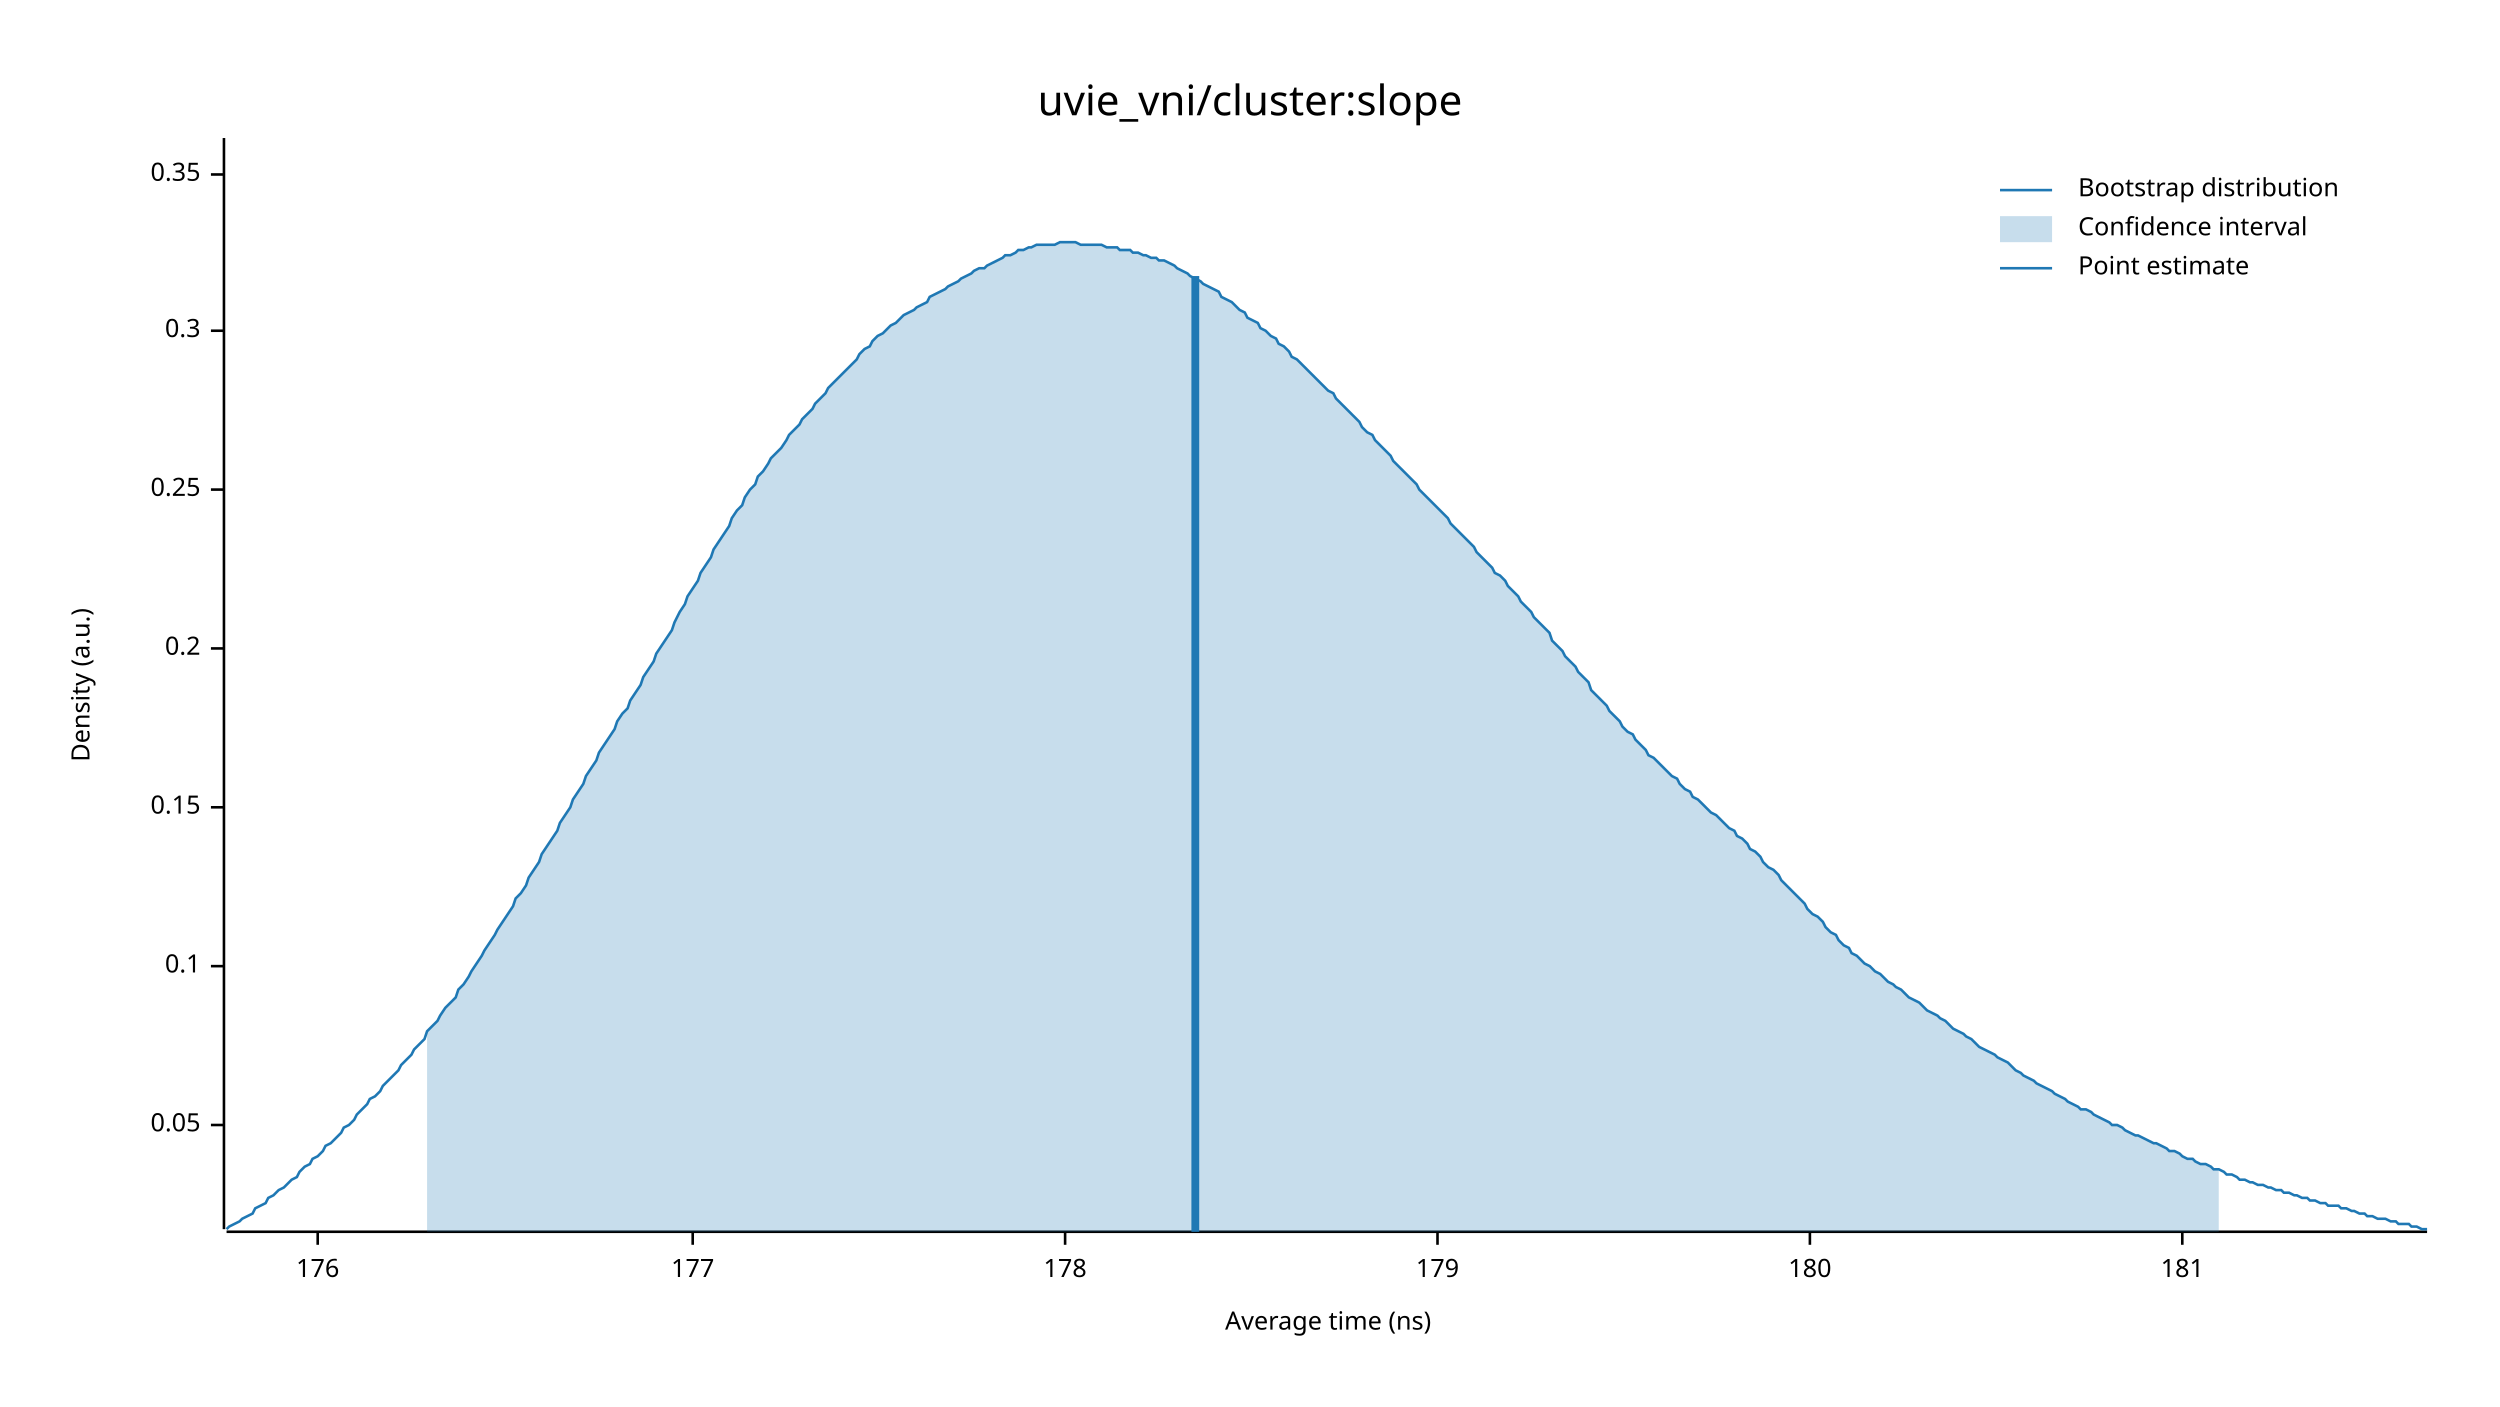
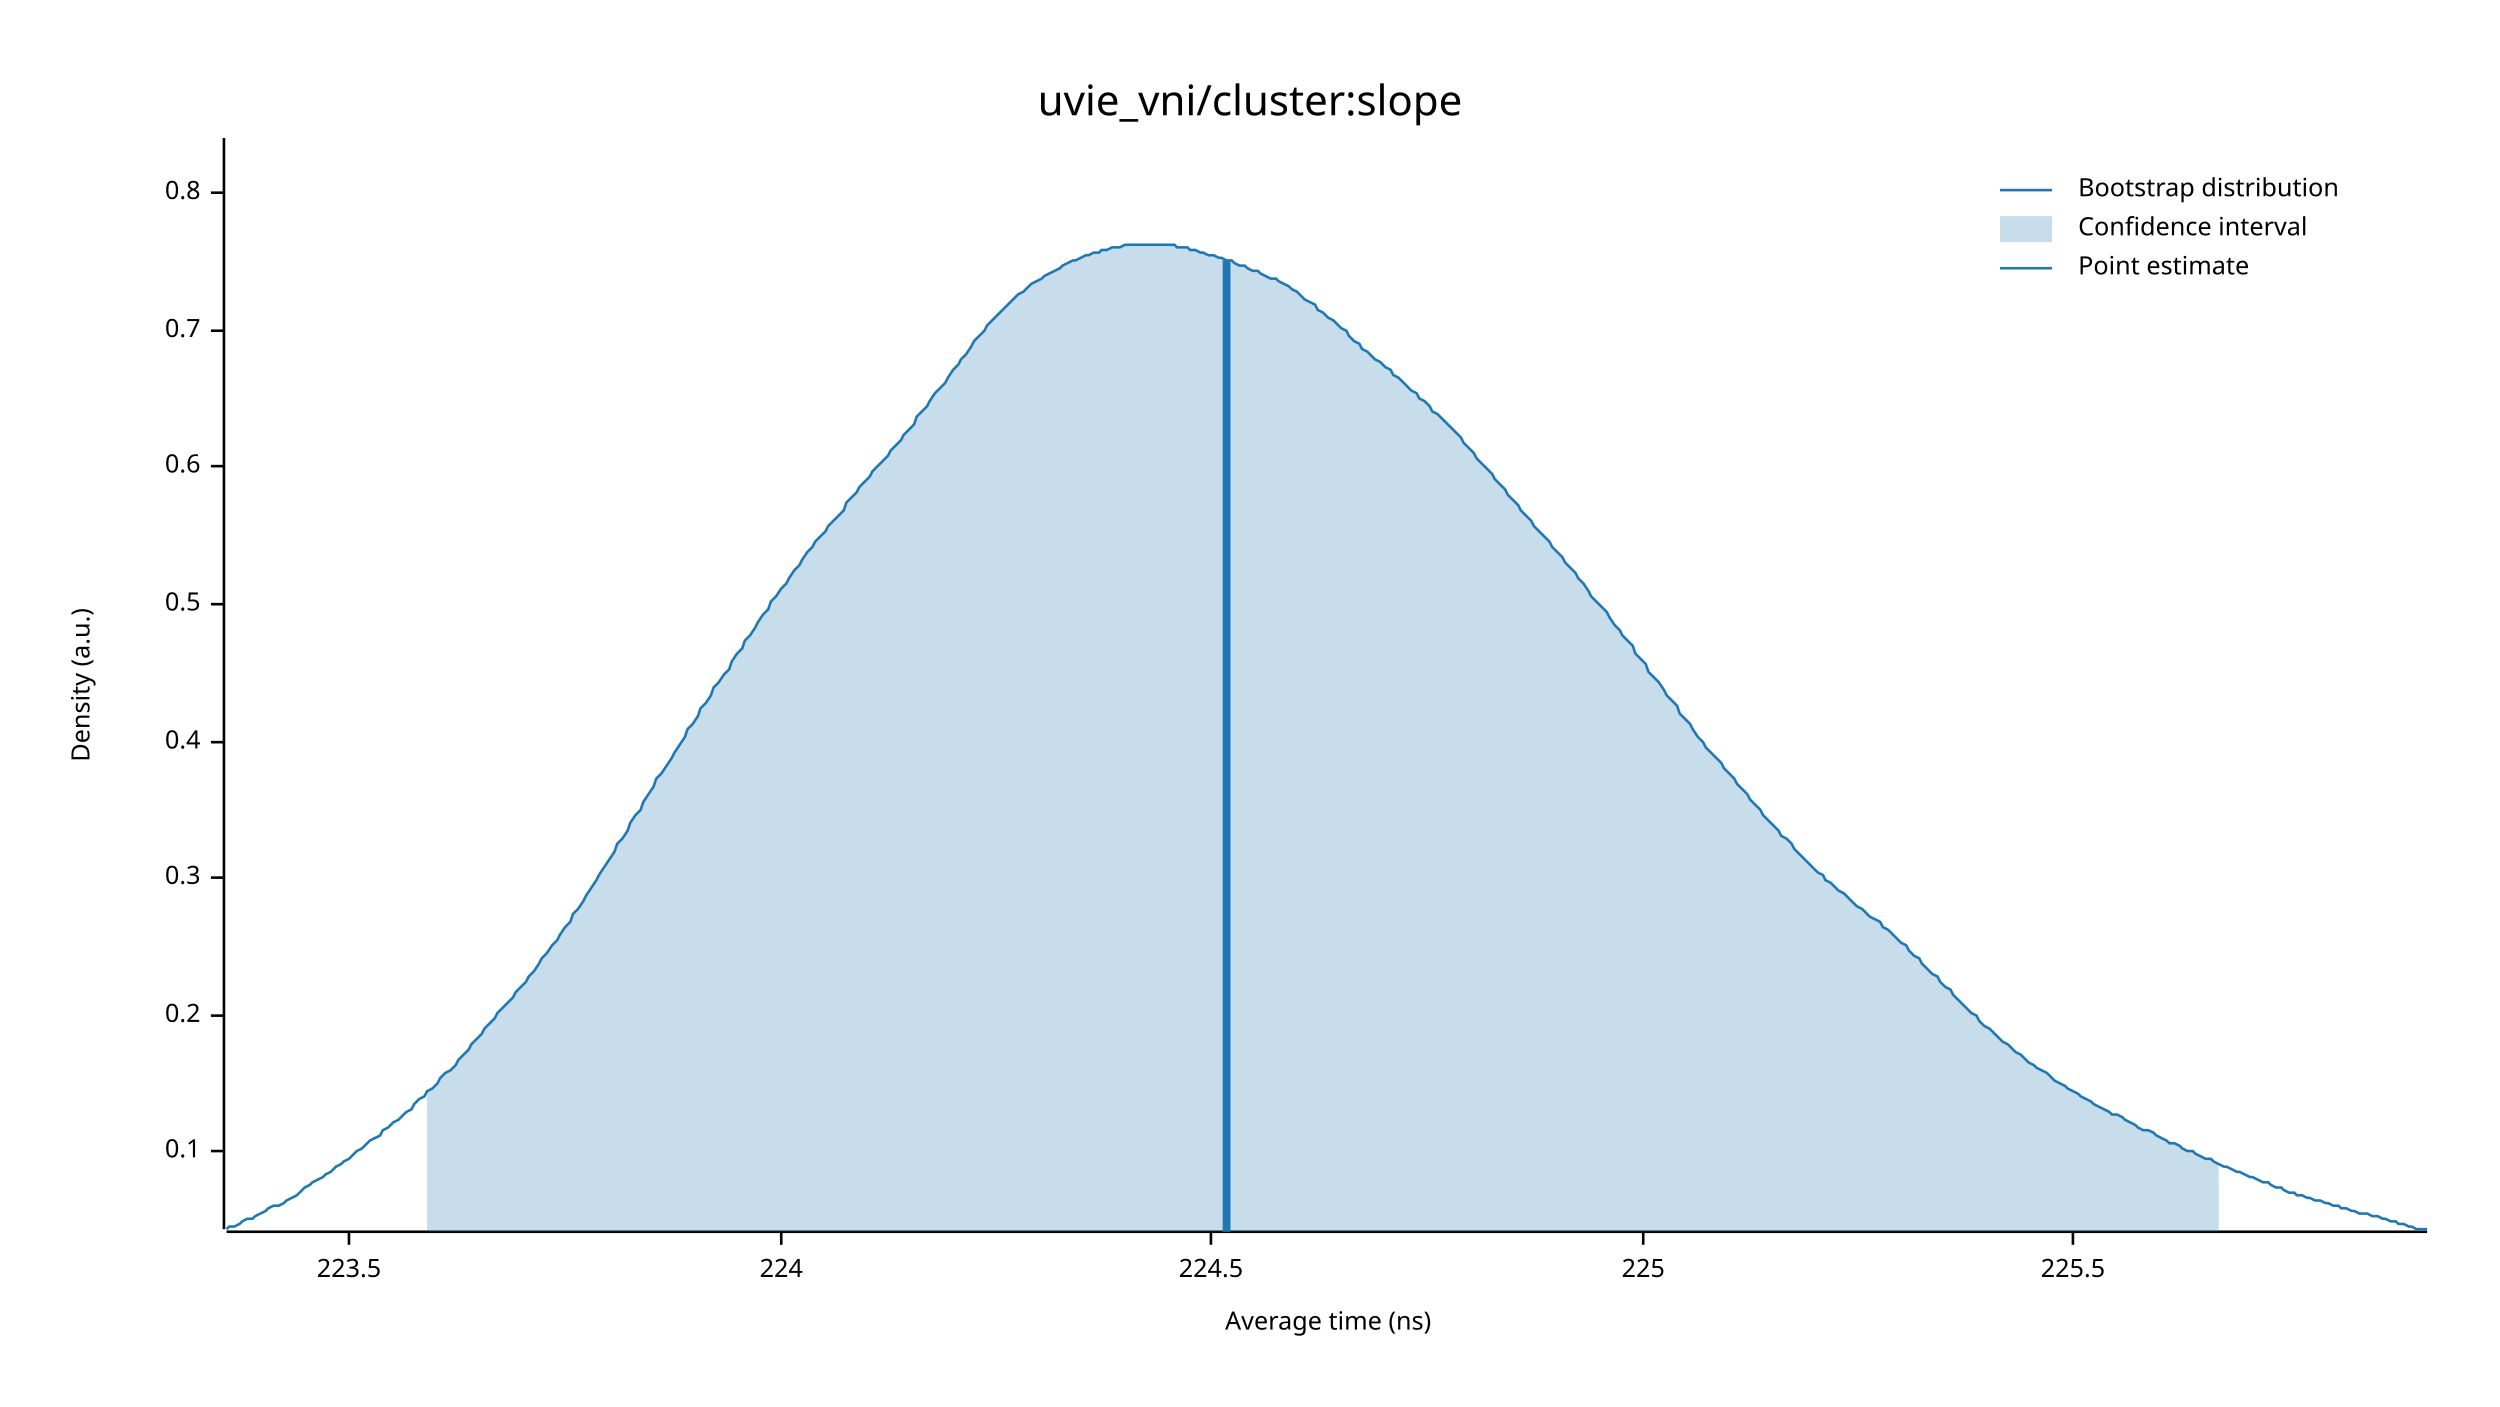
<svg xmlns="http://www.w3.org/2000/svg" width="960" height="540" viewBox="0 0 960 540">
  <text x="480" y="32" dy="0.76em" text-anchor="middle" font-family="sans-serif" font-size="16.129" opacity="1" fill="#000000">
uvie_vni/cluster:slope
</text>
  <text x="27" y="263" dy="0.76em" text-anchor="middle" font-family="sans-serif" font-size="9.677" opacity="1" fill="#000000" transform="rotate(270, 27, 263)">
Density (a.u.)
</text>
  <text x="510" y="513" dy="-0.5ex" text-anchor="middle" font-family="sans-serif" font-size="9.677" opacity="1" fill="#000000">
Average time (ns)
</text>
  <polyline fill="none" opacity="1" stroke="#000000" stroke-width="1" points="86,53 86,472 " />
-   <text x="77" y="432" dy="0.5ex" text-anchor="end" font-family="sans-serif" font-size="9.677" opacity="1" fill="#000000">
- 0.05
- </text>
-   <polyline fill="none" opacity="1" stroke="#000000" stroke-width="1" points="81,432 86,432 " />
-   <text x="77" y="371" dy="0.5ex" text-anchor="end" font-family="sans-serif" font-size="9.677" opacity="1" fill="#000000">
+   <text x="77" y="442" dy="0.5ex" text-anchor="end" font-family="sans-serif" font-size="9.677" opacity="1" fill="#000000">
0.1
</text>
-   <polyline fill="none" opacity="1" stroke="#000000" stroke-width="1" points="81,371 86,371 " />
-   <text x="77" y="310" dy="0.5ex" text-anchor="end" font-family="sans-serif" font-size="9.677" opacity="1" fill="#000000">
- 0.15
- </text>
-   <polyline fill="none" opacity="1" stroke="#000000" stroke-width="1" points="81,310 86,310 " />
-   <text x="77" y="249" dy="0.5ex" text-anchor="end" font-family="sans-serif" font-size="9.677" opacity="1" fill="#000000">
+   <polyline fill="none" opacity="1" stroke="#000000" stroke-width="1" points="81,442 86,442 " />
+   <text x="77" y="390" dy="0.5ex" text-anchor="end" font-family="sans-serif" font-size="9.677" opacity="1" fill="#000000">
0.2
</text>
-   <polyline fill="none" opacity="1" stroke="#000000" stroke-width="1" points="81,249 86,249 " />
-   <text x="77" y="188" dy="0.5ex" text-anchor="end" font-family="sans-serif" font-size="9.677" opacity="1" fill="#000000">
- 0.25
- </text>
-   <polyline fill="none" opacity="1" stroke="#000000" stroke-width="1" points="81,188 86,188 " />
-   <text x="77" y="127" dy="0.5ex" text-anchor="end" font-family="sans-serif" font-size="9.677" opacity="1" fill="#000000">
+   <polyline fill="none" opacity="1" stroke="#000000" stroke-width="1" points="81,390 86,390 " />
+   <text x="77" y="337" dy="0.5ex" text-anchor="end" font-family="sans-serif" font-size="9.677" opacity="1" fill="#000000">
0.3
</text>
+   <polyline fill="none" opacity="1" stroke="#000000" stroke-width="1" points="81,337 86,337 " />
+   <text x="77" y="285" dy="0.5ex" text-anchor="end" font-family="sans-serif" font-size="9.677" opacity="1" fill="#000000">
+ 0.4
+ </text>
+   <polyline fill="none" opacity="1" stroke="#000000" stroke-width="1" points="81,285 86,285 " />
+   <text x="77" y="232" dy="0.5ex" text-anchor="end" font-family="sans-serif" font-size="9.677" opacity="1" fill="#000000">
+ 0.5
+ </text>
+   <polyline fill="none" opacity="1" stroke="#000000" stroke-width="1" points="81,232 86,232 " />
+   <text x="77" y="179" dy="0.5ex" text-anchor="end" font-family="sans-serif" font-size="9.677" opacity="1" fill="#000000">
+ 0.6
+ </text>
+   <polyline fill="none" opacity="1" stroke="#000000" stroke-width="1" points="81,179 86,179 " />
+   <text x="77" y="127" dy="0.5ex" text-anchor="end" font-family="sans-serif" font-size="9.677" opacity="1" fill="#000000">
+ 0.7
+ </text>
  <polyline fill="none" opacity="1" stroke="#000000" stroke-width="1" points="81,127 86,127 " />
-   <text x="77" y="67" dy="0.5ex" text-anchor="end" font-family="sans-serif" font-size="9.677" opacity="1" fill="#000000">
- 0.35
+   <text x="77" y="74" dy="0.5ex" text-anchor="end" font-family="sans-serif" font-size="9.677" opacity="1" fill="#000000">
+ 0.8
</text>
-   <polyline fill="none" opacity="1" stroke="#000000" stroke-width="1" points="81,67 86,67 " />
+   <polyline fill="none" opacity="1" stroke="#000000" stroke-width="1" points="81,74 86,74 " />
  <polyline fill="none" opacity="1" stroke="#000000" stroke-width="1" points="87,473 932,473 " />
-   <text x="122" y="483" dy="0.76em" text-anchor="middle" font-family="sans-serif" font-size="9.677" opacity="1" fill="#000000">
- 176
+   <text x="134" y="483" dy="0.76em" text-anchor="middle" font-family="sans-serif" font-size="9.677" opacity="1" fill="#000000">
+ 223.5
</text>
-   <polyline fill="none" opacity="1" stroke="#000000" stroke-width="1" points="122,473 122,478 " />
-   <text x="266" y="483" dy="0.76em" text-anchor="middle" font-family="sans-serif" font-size="9.677" opacity="1" fill="#000000">
- 177
+   <polyline fill="none" opacity="1" stroke="#000000" stroke-width="1" points="134,473 134,478 " />
+   <text x="300" y="483" dy="0.76em" text-anchor="middle" font-family="sans-serif" font-size="9.677" opacity="1" fill="#000000">
+ 224
</text>
-   <polyline fill="none" opacity="1" stroke="#000000" stroke-width="1" points="266,473 266,478 " />
-   <text x="409" y="483" dy="0.76em" text-anchor="middle" font-family="sans-serif" font-size="9.677" opacity="1" fill="#000000">
- 178
+   <polyline fill="none" opacity="1" stroke="#000000" stroke-width="1" points="300,473 300,478 " />
+   <text x="465" y="483" dy="0.76em" text-anchor="middle" font-family="sans-serif" font-size="9.677" opacity="1" fill="#000000">
+ 224.5
</text>
-   <polyline fill="none" opacity="1" stroke="#000000" stroke-width="1" points="409,473 409,478 " />
-   <text x="552" y="483" dy="0.76em" text-anchor="middle" font-family="sans-serif" font-size="9.677" opacity="1" fill="#000000">
- 179
+   <polyline fill="none" opacity="1" stroke="#000000" stroke-width="1" points="465,473 465,478 " />
+   <text x="631" y="483" dy="0.76em" text-anchor="middle" font-family="sans-serif" font-size="9.677" opacity="1" fill="#000000">
+ 225
</text>
-   <polyline fill="none" opacity="1" stroke="#000000" stroke-width="1" points="552,473 552,478 " />
-   <text x="695" y="483" dy="0.76em" text-anchor="middle" font-family="sans-serif" font-size="9.677" opacity="1" fill="#000000">
- 180
+   <polyline fill="none" opacity="1" stroke="#000000" stroke-width="1" points="631,473 631,478 " />
+   <text x="796" y="483" dy="0.76em" text-anchor="middle" font-family="sans-serif" font-size="9.677" opacity="1" fill="#000000">
+ 225.5
</text>
-   <polyline fill="none" opacity="1" stroke="#000000" stroke-width="1" points="695,473 695,478 " />
-   <text x="838" y="483" dy="0.76em" text-anchor="middle" font-family="sans-serif" font-size="9.677" opacity="1" fill="#000000">
- 181
- </text>
-   <polyline fill="none" opacity="1" stroke="#000000" stroke-width="1" points="838,473 838,478 " />
-   <polyline fill="none" opacity="1" stroke="#1F78B4" stroke-width="1" points="87,472 88,471 90,470 92,469 93,468 95,467 97,466 98,464 100,463 102,462 103,460 105,459 107,457 109,456 110,455 112,453 114,452 115,450 117,448 119,447 120,445 122,444 124,442 125,440 127,439 129,437 131,435 132,433 134,432 136,430 137,428 139,426 141,424 142,422 144,421 146,419 147,417 149,415 151,413 153,411 154,409 156,407 158,405 159,403 161,401 163,399 164,396 166,394 168,392 169,390 171,387 173,385 175,383 176,380 178,378 180,375 181,373 183,370 185,367 186,365 188,362 190,359 191,357 193,354 195,351 197,348 198,345 200,343 202,340 203,337 205,334 207,331 208,328 210,325 212,322 214,319 215,316 217,313 219,310 220,307 222,304 224,301 225,298 227,295 229,292 230,289 232,286 234,283 236,280 237,277 239,274 241,272 242,269 244,266 246,263 247,260 249,257 251,254 252,251 254,248 256,245 258,242 259,239 261,235 263,232 264,229 266,226 268,223 269,220 271,217 273,214 274,211 276,208 278,205 280,202 281,199 283,196 285,194 286,191 288,188 290,186 291,183 293,181 295,178 296,176 298,174 300,172 302,169 303,167 305,165 307,163 308,161 310,159 312,157 313,155 315,153 317,151 318,149 320,147 322,145 324,143 325,142 327,140 329,138 330,136 332,134 334,133 335,131 337,129 339,128 341,126 342,125 344,124 346,122 347,121 349,120 351,119 352,118 354,117 356,116 357,114 359,113 361,112 363,111 364,110 366,109 368,108 369,107 371,106 373,105 374,104 376,103 378,103 379,102 381,101 383,100 385,99 386,98 388,98 390,97 391,96 393,96 395,95 396,95 398,94 400,94 401,94 403,94 405,94 407,93 408,93 410,93 412,93 413,93 415,94 417,94 418,94 420,94 422,94 423,94 425,95 427,95 429,95 430,96 432,96 434,96 435,97 437,97 439,98 440,98 442,99 444,99 445,100 447,100 449,101 451,102 452,103 454,104 456,105 457,106 459,107 461,108 462,109 464,110 466,111 468,112 469,114 471,115 473,116 474,117 476,119 478,120 479,122 481,123 483,124 484,126 486,127 488,129 490,130 491,132 493,133 495,135 496,137 498,138 500,140 501,141 503,143 505,145 506,146 508,148 510,150 512,151 513,153 515,155 517,157 518,158 520,160 522,162 523,164 525,166 527,167 528,169 530,171 532,173 534,175 535,177 537,179 539,181 540,182 542,184 544,186 545,188 547,190 549,192 550,193 552,195 554,197 556,199 557,201 559,203 561,205 562,206 564,208 566,210 567,212 569,214 571,216 573,218 574,220 576,221 578,223 579,225 581,227 583,229 584,231 586,233 588,235 589,237 591,239 593,241 595,243 596,246 598,248 600,250 601,252 603,254 605,256 606,258 608,260 610,262 611,265 613,267 615,269 617,271 618,273 620,275 622,277 623,279 625,281 627,282 628,284 630,286 632,288 633,290 635,291 637,293 639,295 640,296 642,298 644,299 645,301 647,303 649,304 650,306 652,307 654,309 655,310 657,312 659,313 661,315 662,316 664,318 666,319 667,321 669,322 671,324 672,326 674,327 676,329 677,331 679,333 681,334 683,336 684,338 686,340 688,342 689,343 691,345 693,347 694,349 696,351 698,352 700,354 701,356 703,358 705,359 706,361 708,363 710,364 711,366 713,367 715,369 716,370 718,371 720,373 722,374 723,375 725,377 727,378 728,379 730,380 732,382 733,383 735,384 737,385 738,386 740,388 742,389 744,390 745,391 747,392 749,394 750,395 752,396 754,397 755,398 757,399 759,401 760,402 762,403 764,404 766,405 767,406 769,407 771,408 772,409 774,411 776,412 777,413 779,414 781,415 782,416 784,417 786,418 788,419 789,420 791,421 793,422 794,423 796,424 798,425 799,426 801,426 803,427 804,428 806,429 808,430 810,431 811,432 813,432 815,433 816,434 818,435 820,436 821,436 823,437 825,438 827,439 828,439 830,440 832,441 833,442 835,442 837,443 838,444 840,445 842,445 843,446 845,447 847,447 849,448 850,449 852,449 854,450 855,451 857,451 859,452 860,453 862,453 864,454 865,454 867,455 869,455 871,456 872,456 874,457 876,457 877,458 879,458 881,459 882,459 884,460 886,460 887,461 889,461 891,462 893,462 894,463 896,463 898,463 899,464 901,464 903,465 904,465 906,466 908,466 909,467 911,467 913,468 915,468 916,468 918,469 920,469 921,470 923,470 925,470 926,471 928,471 930,472 932,472 " />
-   <polygon opacity="0.25" fill="#1F78B4" points="164,396 166,394 168,392 169,390 171,387 173,385 175,383 176,380 178,378 180,375 181,373 183,370 185,367 186,365 188,362 190,359 191,357 193,354 195,351 197,348 198,345 200,343 202,340 203,337 205,334 207,331 208,328 210,325 212,322 214,319 215,316 217,313 219,310 220,307 222,304 224,301 225,298 227,295 229,292 230,289 232,286 234,283 236,280 237,277 239,274 241,272 242,269 244,266 246,263 247,260 249,257 251,254 252,251 254,248 256,245 258,242 259,239 261,235 263,232 264,229 266,226 268,223 269,220 271,217 273,214 274,211 276,208 278,205 280,202 281,199 283,196 285,194 286,191 288,188 290,186 291,183 293,181 295,178 296,176 298,174 300,172 302,169 303,167 305,165 307,163 308,161 310,159 312,157 313,155 315,153 317,151 318,149 320,147 322,145 324,143 325,142 327,140 329,138 330,136 332,134 334,133 335,131 337,129 339,128 341,126 342,125 344,124 346,122 347,121 349,120 351,119 352,118 354,117 356,116 357,114 359,113 361,112 363,111 364,110 366,109 368,108 369,107 371,106 373,105 374,104 376,103 378,103 379,102 381,101 383,100 385,99 386,98 388,98 390,97 391,96 393,96 395,95 396,95 398,94 400,94 401,94 403,94 405,94 407,93 408,93 410,93 412,93 413,93 415,94 417,94 418,94 420,94 422,94 423,94 425,95 427,95 429,95 430,96 432,96 434,96 435,97 437,97 439,98 440,98 442,99 444,99 445,100 447,100 449,101 451,102 452,103 454,104 456,105 457,106 459,107 461,108 462,109 464,110 466,111 468,112 469,114 471,115 473,116 474,117 476,119 478,120 479,122 481,123 483,124 484,126 486,127 488,129 490,130 491,132 493,133 495,135 496,137 498,138 500,140 501,141 503,143 505,145 506,146 508,148 510,150 512,151 513,153 515,155 517,157 518,158 520,160 522,162 523,164 525,166 527,167 528,169 530,171 532,173 534,175 535,177 537,179 539,181 540,182 542,184 544,186 545,188 547,190 549,192 550,193 552,195 554,197 556,199 557,201 559,203 561,205 562,206 564,208 566,210 567,212 569,214 571,216 573,218 574,220 576,221 578,223 579,225 581,227 583,229 584,231 586,233 588,235 589,237 591,239 593,241 595,243 596,246 598,248 600,250 601,252 603,254 605,256 606,258 608,260 610,262 611,265 613,267 615,269 617,271 618,273 620,275 622,277 623,279 625,281 627,282 628,284 630,286 632,288 633,290 635,291 637,293 639,295 640,296 642,298 644,299 645,301 647,303 649,304 650,306 652,307 654,309 655,310 657,312 659,313 661,315 662,316 664,318 666,319 667,321 669,322 671,324 672,326 674,327 676,329 677,331 679,333 681,334 683,336 684,338 686,340 688,342 689,343 691,345 693,347 694,349 696,351 698,352 700,354 701,356 703,358 705,359 706,361 708,363 710,364 711,366 713,367 715,369 716,370 718,371 720,373 722,374 723,375 725,377 727,378 728,379 730,380 732,382 733,383 735,384 737,385 738,386 740,388 742,389 744,390 745,391 747,392 749,394 750,395 752,396 754,397 755,398 757,399 759,401 760,402 762,403 764,404 766,405 767,406 769,407 771,408 772,409 774,411 776,412 777,413 779,414 781,415 782,416 784,417 786,418 788,419 789,420 791,421 793,422 794,423 796,424 798,425 799,426 801,426 803,427 804,428 806,429 808,430 810,431 811,432 813,432 815,433 816,434 818,435 820,436 821,436 823,437 825,438 827,439 828,439 830,440 832,441 833,442 835,442 837,443 838,444 840,445 842,445 843,446 845,447 847,447 849,448 850,449 852,449 852,473 164,473 " />
-   <polyline fill="none" opacity="1" stroke="#1F78B4" stroke-width="3" points="459,473 459,106 " />
+   <polyline fill="none" opacity="1" stroke="#000000" stroke-width="1" points="796,473 796,478 " />
+   <polyline fill="none" opacity="1" stroke="#1F78B4" stroke-width="1" points="87,472 88,471 90,471 92,470 93,469 95,468 97,468 98,467 100,466 102,465 103,464 105,463 107,463 109,462 110,461 112,460 114,459 115,458 117,456 119,455 120,454 122,453 124,452 125,451 127,450 129,448 131,447 132,446 134,445 136,443 137,442 139,441 141,439 142,438 144,437 146,436 147,434 149,433 151,431 153,430 154,429 156,427 158,426 159,424 161,422 163,421 164,419 166,418 168,416 169,414 171,412 173,411 175,409 176,407 178,405 180,403 181,401 183,399 185,397 186,395 188,393 190,391 191,389 193,387 195,385 197,383 198,381 200,379 202,377 203,375 205,373 207,370 208,368 210,366 212,363 214,361 215,359 217,356 219,354 220,351 222,349 224,346 225,344 227,341 229,338 230,336 232,333 234,330 236,327 237,324 239,322 241,319 242,316 244,313 246,311 247,308 249,305 251,302 252,299 254,297 256,294 258,291 259,289 261,286 263,283 264,280 266,278 268,275 269,272 271,270 273,267 274,264 276,262 278,259 280,257 281,254 283,251 285,249 286,246 288,244 290,241 291,239 293,236 295,234 296,231 298,229 300,226 302,224 303,222 305,219 307,217 308,215 310,212 312,210 313,208 315,206 317,204 318,202 320,200 322,198 324,196 325,193 327,191 329,189 330,187 332,185 334,183 335,181 337,179 339,177 341,175 342,173 344,171 346,169 347,167 349,165 351,163 352,160 354,158 356,156 357,154 359,151 361,149 363,147 364,145 366,142 368,140 369,138 371,136 373,133 374,131 376,129 378,127 379,125 381,123 383,121 385,119 386,118 388,116 390,114 391,113 393,112 395,110 396,109 398,108 400,107 401,106 403,105 405,104 407,103 408,102 410,101 412,100 413,100 415,99 417,98 418,98 420,97 422,97 423,96 425,96 427,95 429,95 430,95 432,94 434,94 435,94 437,94 439,94 440,94 442,94 444,94 445,94 447,94 449,94 451,94 452,95 454,95 456,95 457,96 459,96 461,97 462,97 464,98 466,98 468,99 469,99 471,100 473,100 474,101 476,102 478,102 479,103 481,104 483,104 484,105 486,106 488,107 490,107 491,108 493,109 495,110 496,111 498,112 500,114 501,115 503,116 505,117 506,119 508,120 510,122 512,123 513,124 515,126 517,127 518,129 520,131 522,132 523,134 525,135 527,137 528,138 530,139 532,141 534,142 535,144 537,145 539,147 540,148 542,150 544,151 545,153 547,154 549,156 550,158 552,159 554,161 556,163 557,164 559,166 561,168 562,170 564,172 566,174 567,176 569,178 571,180 573,182 574,184 576,186 578,188 579,190 581,192 583,194 584,196 586,198 588,200 589,202 591,204 593,206 595,208 596,210 598,212 600,214 601,216 603,218 605,220 606,222 608,224 610,227 611,229 613,231 615,233 617,235 618,237 620,240 622,242 623,244 625,246 627,248 628,251 630,253 632,255 633,258 635,260 637,262 639,265 640,267 642,269 644,271 645,274 647,276 649,278 650,280 652,283 654,285 655,287 657,289 659,291 661,293 662,295 664,297 666,299 667,301 669,303 671,305 672,307 674,309 676,311 677,313 679,315 681,317 683,319 684,321 686,322 688,324 689,326 691,328 693,330 694,331 696,333 698,335 700,336 701,338 703,339 705,341 706,342 708,343 710,345 711,346 713,348 715,349 716,350 718,352 720,353 722,354 723,356 725,357 727,359 728,360 730,362 732,363 733,365 735,367 737,368 738,370 740,372 742,374 744,375 745,377 747,379 749,380 750,382 752,384 754,386 755,387 757,389 759,390 760,392 762,394 764,395 766,397 767,398 769,400 771,401 772,402 774,404 776,405 777,406 779,408 781,409 782,410 784,411 786,412 788,414 789,415 791,416 793,417 794,418 796,419 798,420 799,421 801,422 803,423 804,424 806,425 808,426 810,427 811,428 813,428 815,429 816,430 818,431 820,432 821,433 823,434 825,434 827,435 828,436 830,437 832,438 833,439 835,439 837,440 838,441 840,442 842,442 843,443 845,444 847,445 849,445 850,446 852,447 854,448 855,448 857,449 859,450 860,450 862,451 864,452 865,452 867,453 869,454 871,454 872,455 874,456 876,456 877,457 879,458 881,458 882,459 884,459 886,460 887,460 889,461 891,461 893,462 894,462 896,463 898,463 899,464 901,464 903,465 904,465 906,466 908,466 909,466 911,467 913,467 915,468 916,468 918,469 920,469 921,470 923,470 925,471 926,471 928,472 930,472 932,472 " />
+   <polygon opacity="0.25" fill="#1F78B4" points="164,419 166,418 168,416 169,414 171,412 173,411 175,409 176,407 178,405 180,403 181,401 183,399 185,397 186,395 188,393 190,391 191,389 193,387 195,385 197,383 198,381 200,379 202,377 203,375 205,373 207,370 208,368 210,366 212,363 214,361 215,359 217,356 219,354 220,351 222,349 224,346 225,344 227,341 229,338 230,336 232,333 234,330 236,327 237,324 239,322 241,319 242,316 244,313 246,311 247,308 249,305 251,302 252,299 254,297 256,294 258,291 259,289 261,286 263,283 264,280 266,278 268,275 269,272 271,270 273,267 274,264 276,262 278,259 280,257 281,254 283,251 285,249 286,246 288,244 290,241 291,239 293,236 295,234 296,231 298,229 300,226 302,224 303,222 305,219 307,217 308,215 310,212 312,210 313,208 315,206 317,204 318,202 320,200 322,198 324,196 325,193 327,191 329,189 330,187 332,185 334,183 335,181 337,179 339,177 341,175 342,173 344,171 346,169 347,167 349,165 351,163 352,160 354,158 356,156 357,154 359,151 361,149 363,147 364,145 366,142 368,140 369,138 371,136 373,133 374,131 376,129 378,127 379,125 381,123 383,121 385,119 386,118 388,116 390,114 391,113 393,112 395,110 396,109 398,108 400,107 401,106 403,105 405,104 407,103 408,102 410,101 412,100 413,100 415,99 417,98 418,98 420,97 422,97 423,96 425,96 427,95 429,95 430,95 432,94 434,94 435,94 437,94 439,94 440,94 442,94 444,94 445,94 447,94 449,94 451,94 452,95 454,95 456,95 457,96 459,96 461,97 462,97 464,98 466,98 468,99 469,99 471,100 473,100 474,101 476,102 478,102 479,103 481,104 483,104 484,105 486,106 488,107 490,107 491,108 493,109 495,110 496,111 498,112 500,114 501,115 503,116 505,117 506,119 508,120 510,122 512,123 513,124 515,126 517,127 518,129 520,131 522,132 523,134 525,135 527,137 528,138 530,139 532,141 534,142 535,144 537,145 539,147 540,148 542,150 544,151 545,153 547,154 549,156 550,158 552,159 554,161 556,163 557,164 559,166 561,168 562,170 564,172 566,174 567,176 569,178 571,180 573,182 574,184 576,186 578,188 579,190 581,192 583,194 584,196 586,198 588,200 589,202 591,204 593,206 595,208 596,210 598,212 600,214 601,216 603,218 605,220 606,222 608,224 610,227 611,229 613,231 615,233 617,235 618,237 620,240 622,242 623,244 625,246 627,248 628,251 630,253 632,255 633,258 635,260 637,262 639,265 640,267 642,269 644,271 645,274 647,276 649,278 650,280 652,283 654,285 655,287 657,289 659,291 661,293 662,295 664,297 666,299 667,301 669,303 671,305 672,307 674,309 676,311 677,313 679,315 681,317 683,319 684,321 686,322 688,324 689,326 691,328 693,330 694,331 696,333 698,335 700,336 701,338 703,339 705,341 706,342 708,343 710,345 711,346 713,348 715,349 716,350 718,352 720,353 722,354 723,356 725,357 727,359 728,360 730,362 732,363 733,365 735,367 737,368 738,370 740,372 742,374 744,375 745,377 747,379 749,380 750,382 752,384 754,386 755,387 757,389 759,390 760,392 762,394 764,395 766,397 767,398 769,400 771,401 772,402 774,404 776,405 777,406 779,408 781,409 782,410 784,411 786,412 788,414 789,415 791,416 793,417 794,418 796,419 798,420 799,421 801,422 803,423 804,424 806,425 808,426 810,427 811,428 813,428 815,429 816,430 818,431 820,432 821,433 823,434 825,434 827,435 828,436 830,437 832,438 833,439 835,439 837,440 838,441 840,442 842,442 843,443 845,444 847,445 849,445 850,446 852,447 852,473 164,473 " />
+   <polyline fill="none" opacity="1" stroke="#1F78B4" stroke-width="3" points="471,473 471,100 " />
  <text x="798" y="68" dy="0.76em" text-anchor="start" font-family="sans-serif" font-size="9.677" opacity="1" fill="#000000">
Bootstrap distribution
</text>
  <text x="798" y="83" dy="0.76em" text-anchor="start" font-family="sans-serif" font-size="9.677" opacity="1" fill="#000000">
Confidence interval
</text>
  <text x="798" y="98" dy="0.76em" text-anchor="start" font-family="sans-serif" font-size="9.677" opacity="1" fill="#000000">
Point estimate
</text>
  <polyline fill="none" opacity="1" stroke="#1F78B4" stroke-width="1" points="768,73 788,73 " />
  <rect x="768" y="83" width="20" height="10" opacity="0.25" fill="#1F78B4" stroke="none" />
  <polyline fill="none" opacity="1" stroke="#1F78B4" stroke-width="1" points="768,103 788,103 " />
</svg>
